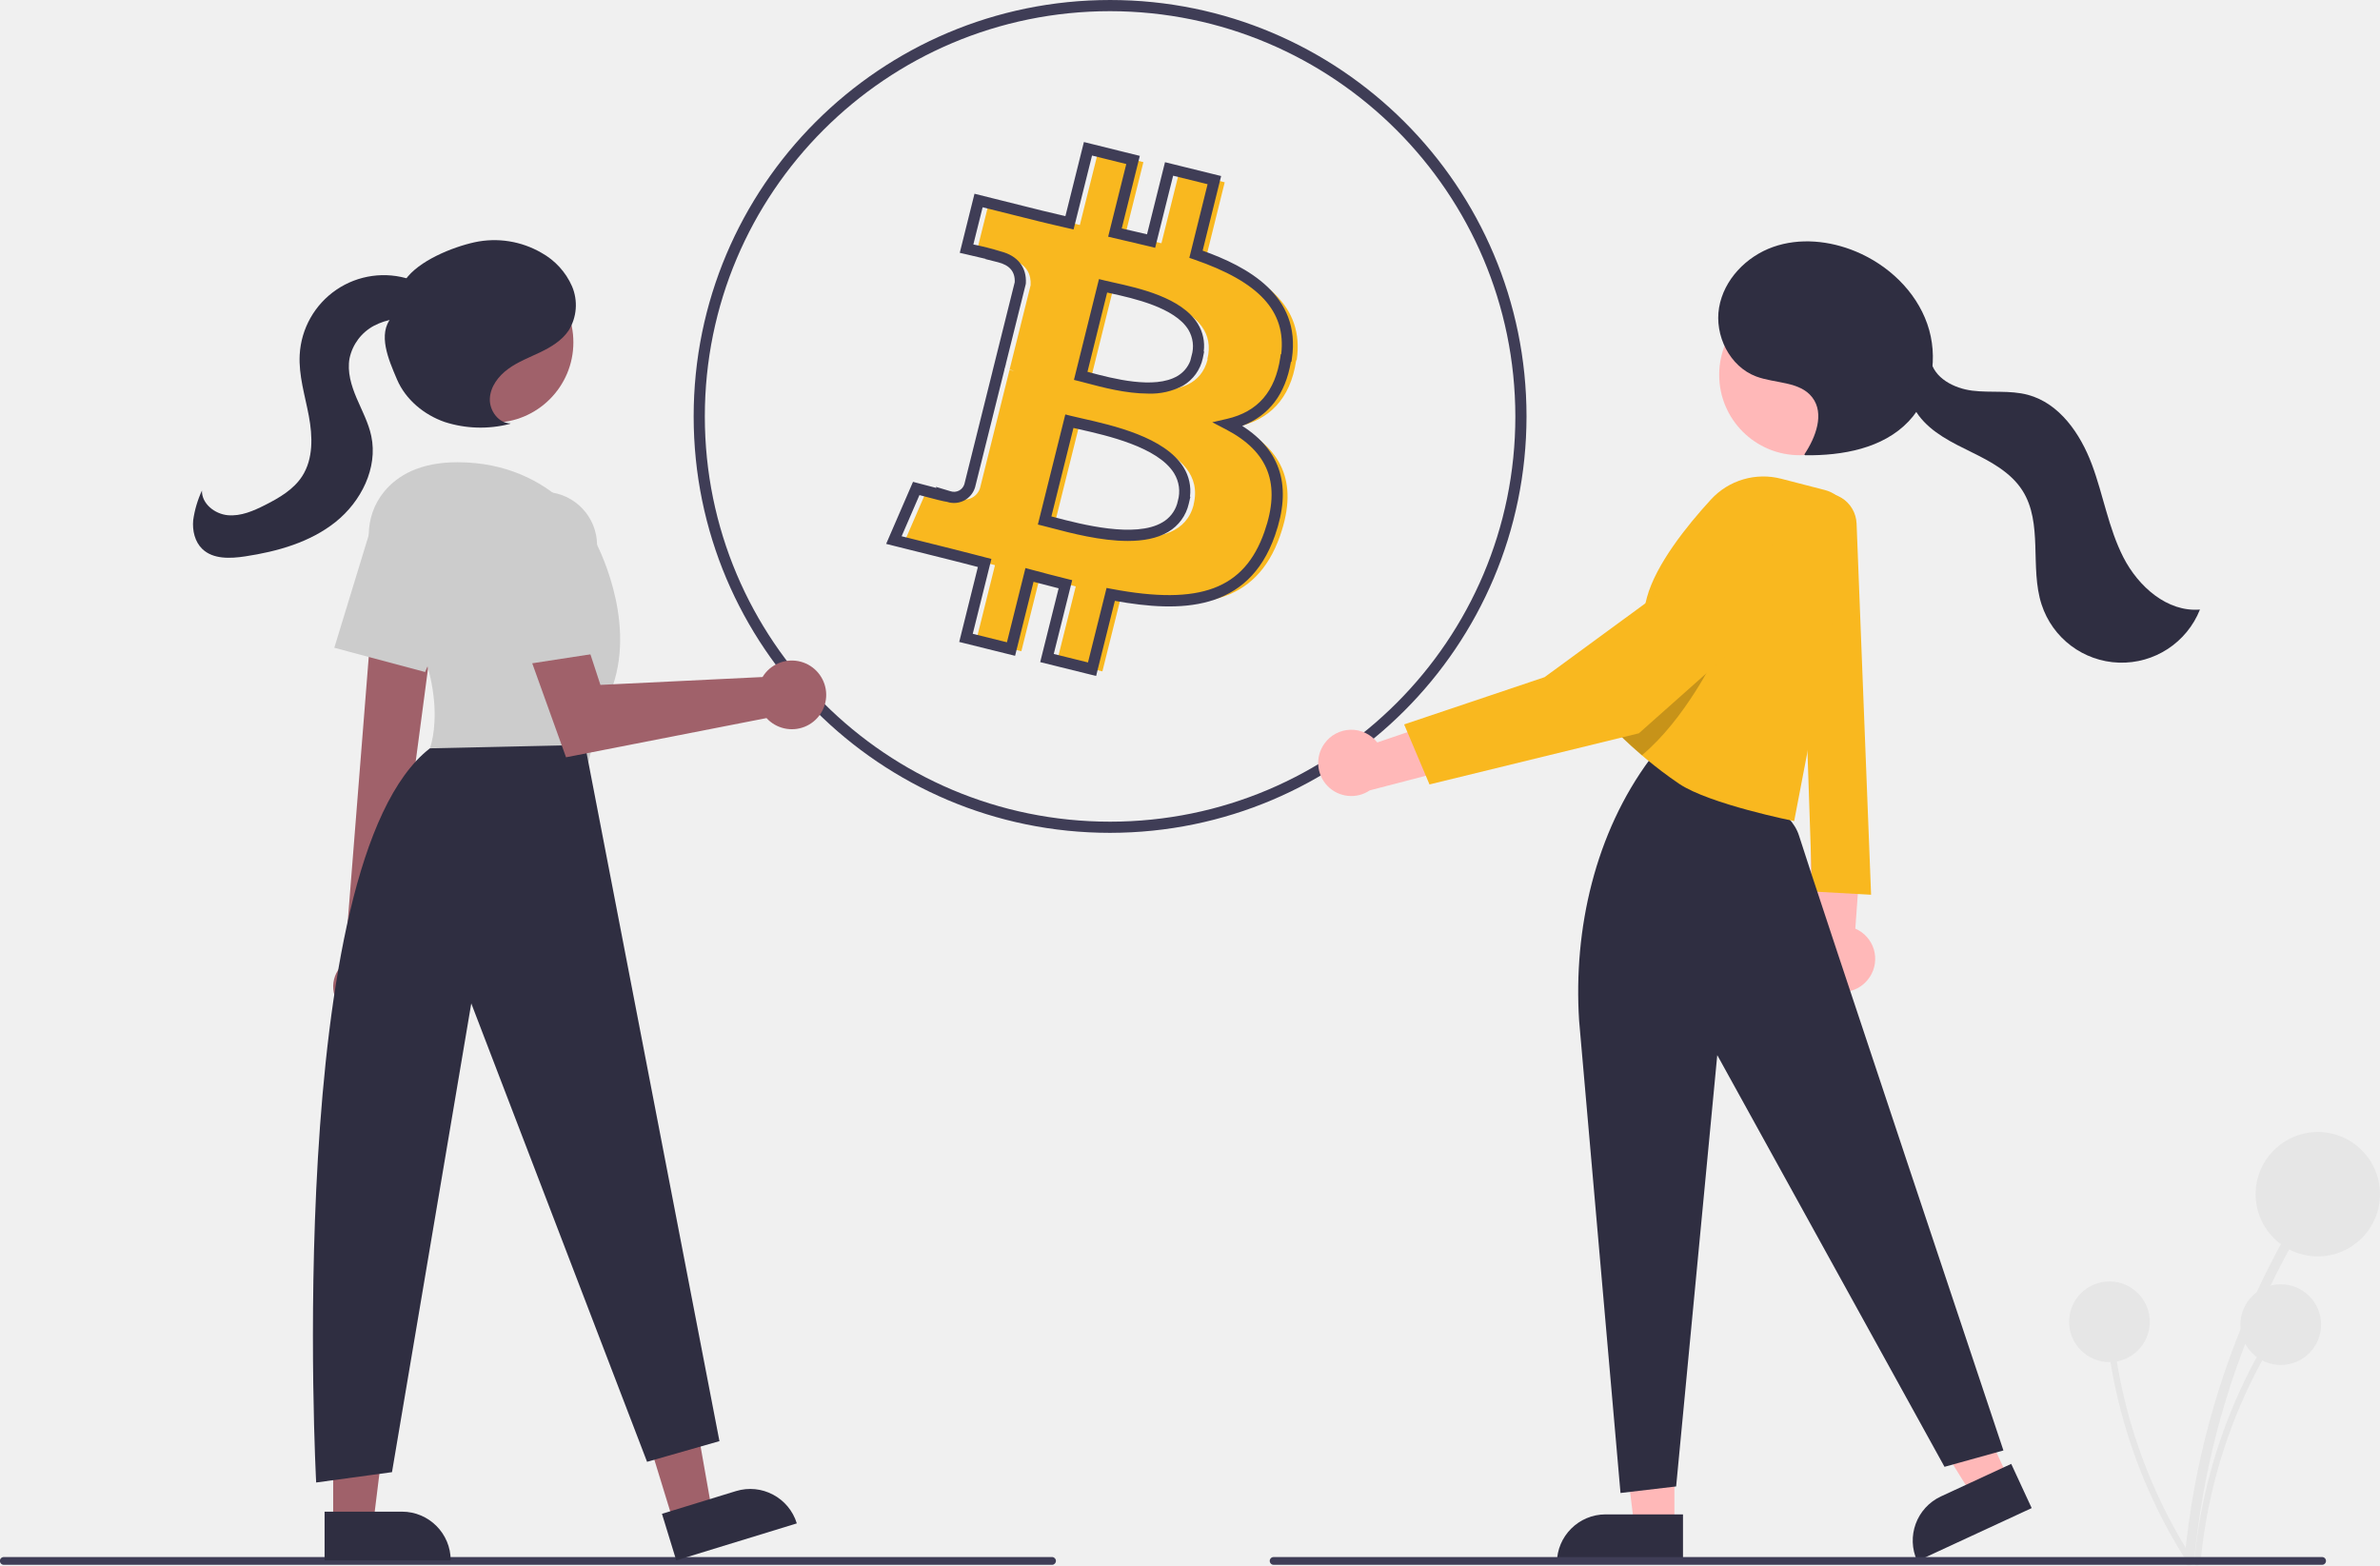
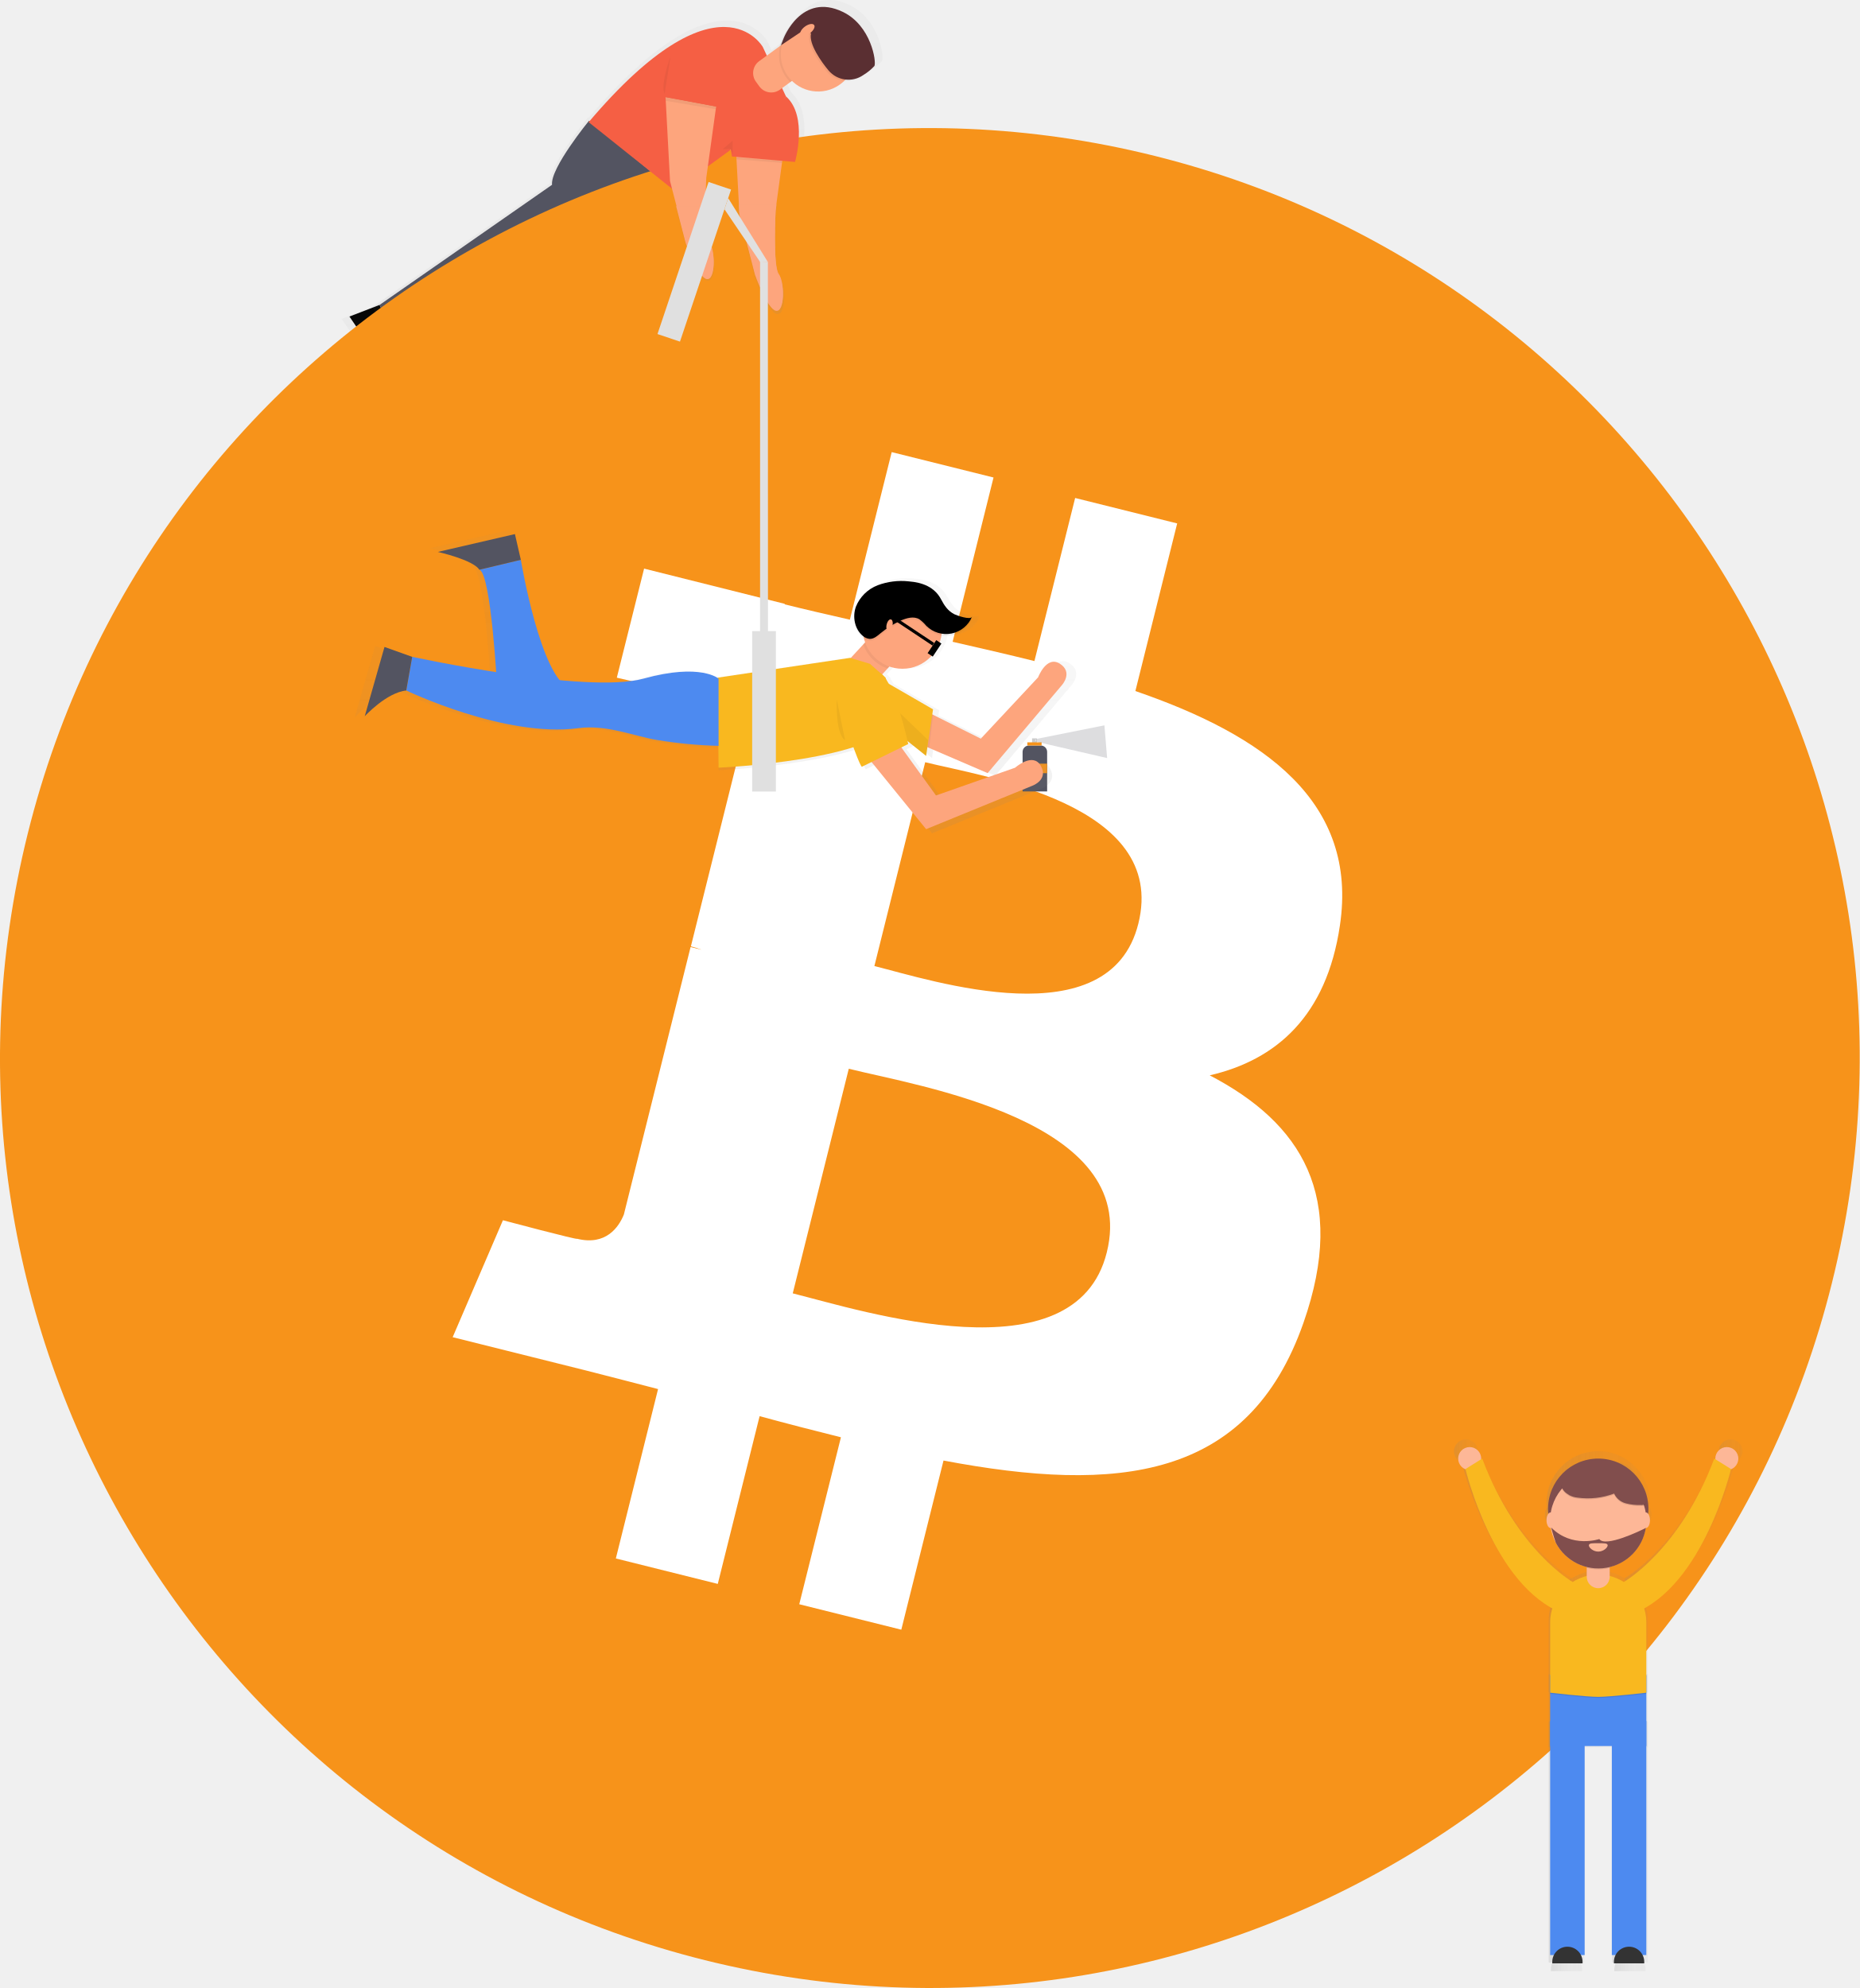
- <svg xmlns="http://www.w3.org/2000/svg" id="aac55e20-4295-4738-859e-026cde4431f5" data-name="Layer 1" width="727.21" height="478.36" viewBox="0 0 727.21 478.36">
-   <path d="M604.991,289.168l5.615-22.646L596.765,263.109l-5.495,22.032c-3.618-.904-7.338-1.707-11.042-2.594l5.53-22.185-13.772-3.413L566.338,279.56q-4.506-1.024-8.789-2.065l-18.994-4.744-3.669,14.711s10,2.287,10,2.492c5.58,1.399,6.587,5.12,6.417,8.004l-6.434,25.786a10.033,10.033,0,0,1,1.433.461l-1.451-.358-9.01,36.111a4.992,4.992,0,0,1-6.28,3.277H529.527c.137.205-10.017-2.492-10.017-2.492l-6.826,15.769,17.919,4.471c3.413.836,6.604,1.707,9.813,2.526L534.715,406.392,548.47,409.805l5.649-22.646c3.652.99,7.321,1.928,10.973,2.85l-5.632,22.544,13.772,3.413,5.7-22.851c23.482,4.437,41.162,2.645,48.585-18.584,5.99-17.066-.29-26.964-12.663-33.397,8.994-2.082,15.786-7.987,17.595-20.223l.153-.068C635.095,304.135,622.364,295.158,604.991,289.168Zm-3.857,75.806c-4.249,17.066-33.055,7.85-42.391,5.546l7.56-30.326c9.3,2.338,39.251,6.946,34.796,24.779Zm4.266-44.371c-3.891,15.564-27.851,7.645-35.633,5.717l6.826-27.493c7.765,1.928,32.817,5.546,28.704,21.776Z" transform="translate(-236.3952 -210.8201)" fill="#f9b81f" />
-   <path d="M575.583,465.303A127.241,127.241,0,1,1,702.824,338.061,127.385,127.385,0,0,1,575.583,465.303Zm0-251.07A123.828,123.828,0,1,0,699.411,338.061,123.968,123.968,0,0,0,575.583,214.233ZM571.314,417.367l-17.086-4.235,5.633-22.547c-2.554-.643-5.121-1.31-7.669-1.992l-5.64,22.613-17.067-4.235,5.704-22.9q-.999-.26-2.004-.523c-2.003-.524-4.034-1.056-6.15-1.575l-19.878-4.961,8.21-18.963,1.42.377c1.965.522,4.041,1.063,5.771,1.504l-.24-.36,4.539,1.362a3.312,3.312,0,0,0,4.196-2.152l8.596-34.46-.008-.003,6.806-27.278c.135-3.201-1.547-5.196-5.136-6.095l-3.831-.961.095-.061c-1.811-.439-4.086-.972-6.229-1.462l-1.697-.387,4.503-18.056,20.651,5.158q3.476.852,7.125,1.684l5.656-22.642,17.084,4.234-5.525,22.168q1.458.34,2.914.672c1.613.371,3.219.739,4.81,1.122l5.495-22.034,17.151,4.23L603.86,287.407c13.547,4.857,30.168,13.588,27.27,33.021l-.138.927-.164.072c-1.692,9.839-6.685,16.39-14.872,19.526,11.951,7.64,15.222,18.628,10.011,33.475-8.231,23.539-29.151,23.535-48.928,19.989Zm-12.945-6.725,10.459,2.592L574.505,390.474l1.582.299c27.015,5.104,40.534.042,46.658-17.471,5.096-14.519,1.334-24.47-11.84-31.321l-4.104-2.134,4.506-1.042c9.414-2.179,14.742-8.331,16.291-18.81l.137-.928.139-.062c1.529-13.099-6.723-22.034-26.603-28.889l-1.476-.508,5.579-22.504-10.529-2.596-5.497,22.037-1.657-.414c-2.108-.527-4.25-1.019-6.404-1.513-1.538-.353-3.081-.707-4.621-1.077l-1.674-.402L580.528,260.942l-10.46-2.592-5.641,22.58-1.629-.371c-3.013-.686-5.958-1.37-8.817-2.072l-17.345-4.333-2.835,11.366a82.002,82.002,0,0,1,8.394,2.126c5.152,1.312,7.939,4.861,7.65,9.746l-.048.312-6.048,24.239.02.008-.406,1.539-.08-.02-.032.098.095.024-9.011,36.111a6.72,6.72,0,0,1-8.457,4.499l.005-.016c-1.305-.176-3.724-.804-8.553-2.085l-5.443,12.573,15.967,3.984c2.127.522,4.176,1.057,6.195,1.587,1.215.317,2.419.633,3.626.942l1.644.419-5.698,22.874,10.443,2.591,5.658-22.682,1.681.455c3.623.982,7.303,1.938,10.938,2.841l1.659.412Zm22.622-34.529c-8.259,0-17.314-2.38-23.141-3.911-1.009-.265-1.909-.502-2.677-.692l-1.66-.41,8.387-33.645,1.659.417c.937.236,2.087.494,3.391.788,9.496,2.139,25.389,5.719,31.091,14.972a13.61,13.61,0,0,1,1.947,8.967h.135l-.493,2.119a13.426,13.426,0,0,1-6.313,8.643C589.912,375.38,585.574,376.113,580.991,376.113Zm-23.343-7.492q.512.134,1.069.28c7.967,2.096,24.547,6.449,32.859,1.526a9.826,9.826,0,0,0,4.478-5.618l.228-.914a10.527,10.527,0,0,0-1.149-8.47c-4.948-8.03-20.552-11.544-28.935-13.433-.642-.145-1.247-.282-1.81-.411Zm29.549-37.538c-6.783,0-14.031-1.929-18.718-3.176-.862-.229-1.63-.434-2.283-.596l-1.657-.411,7.649-30.806,1.656.411c.768.191,1.708.398,2.773.633,7.791,1.72,20.83,4.6,25.771,12.612a12.83,12.83,0,0,1,1.803,8.48h.132l-.427,2.121a12.857,12.857,0,0,1-6.016,8.31A21.029,21.029,0,0,1,587.197,331.084ZM568.67,324.426q.332.087.687.182c6.905,1.837,19.758,5.258,26.789,1.113a9.089,9.089,0,0,0,3.94-4.638l.397-1.566a9.868,9.868,0,0,0-1-7.975c-4.183-6.784-16.816-9.573-23.602-11.071-.419-.092-.819-.181-1.197-.266Z" transform="translate(-236.3952 -210.8201)" fill="#3f3d56" />
-   <path d="M641.076,438.032a10.064,10.064,0,0,1,16.142-.352l33.834-11.5-4.69,17.968-31.41,8.166a10.111,10.111,0,0,1-13.875-14.281Z" transform="translate(-236.3952 -210.8201)" fill="#ffb8b8" />
-   <path d="M906.827,687.743a246.303,246.303,0,0,1,20.385-77.735q4.601-10.278,10.127-20.103c.947-1.685-1.644-3.199-2.59-1.514a249.707,249.707,0,0,0-27.786,76.655q-2.086,11.269-3.136,22.696c-.178,1.922,2.823,1.909,3,0Z" transform="translate(-236.3952 -210.8201)" fill="#e6e6e6" />
-   <circle cx="708.21" cy="364.897" r="19" fill="#e6e6e6" />
-   <path d="M908.77,688.248a159.788,159.788,0,0,1,13.225-50.43q2.985-6.668,6.57-13.042a.974.974,0,0,0-1.681-.982,161.996,161.996,0,0,0-18.026,49.73q-1.353,7.31-2.034,14.724c-.115,1.247,1.832,1.239,1.946,0Z" transform="translate(-236.3952 -210.8201)" fill="#e6e6e6" />
-   <circle cx="696.883" cy="404.751" r="12.326" fill="#e6e6e6" />
-   <path d="M906.314,687.084a159.788,159.788,0,0,1-20.59-47.897q-1.748-7.093-2.841-14.324a.974.974,0,0,0-1.929.259,161.996,161.996,0,0,0,16.374,50.298q3.429,6.597,7.452,12.861c.676,1.054,2.206-.15,1.535-1.197Z" transform="translate(-236.3952 -210.8201)" fill="#e6e6e6" />
-   <circle cx="644.542" cy="403.886" r="12.326" fill="#e6e6e6" />
-   <path d="M807.705,509.345a10.056,10.056,0,0,0-4.418-14.773l2.591-35.641-16.203,9.072.024,32.454a10.11,10.11,0,0,0,18.006,8.887Z" transform="translate(-236.3952 -210.8201)" fill="#ffb8b8" />
-   <path d="M803.674,370.799,808.105,484.217l-18-1-4-119,3.796-1.786A9.665,9.665,0,0,1,803.674,370.799Z" transform="translate(-236.3952 -210.8201)" fill="#f9b81f" />
-   <polygon points="511.612 466.235 499.352 466.234 493.52 418.946 511.614 418.947 511.612 466.235" fill="#ffb8b8" />
-   <path d="M490.595,462.731h23.644a0,0,0,0,1,0,0v14.887a0,0,0,0,1,0,0H475.708a0,0,0,0,1,0,0v0A14.887,14.887,0,0,1,490.595,462.731Z" fill="#2f2e41" />
-   <polygon points="613.615 451.583 602.489 456.734 577.329 416.272 593.749 408.671 613.615 451.583" fill="#ffb8b8" />
-   <path d="M832.188,665.526h23.644a0,0,0,0,1,0,0v14.887a0,0,0,0,1,0,0H817.301a0,0,0,0,1,0,0v0A14.887,14.887,0,0,1,832.188,665.526Z" transform="translate(-441.7098 202.8908) rotate(-24.84116)" fill="#2f2e41" />
-   <path d="M718.897,522.728l12.644,144.289,17-2L761.105,533.217l69.436,125.8,18-5S790.605,480.717,786.105,466.217c-4.933-15.895-44-22-44-22l-1.5-1.5C723.818,465.315,717.094,494.635,718.897,522.728Z" transform="translate(-236.3952 -210.8201)" fill="#2f2e41" />
-   <circle cx="549.859" cy="114.532" r="24.561" fill="#ffb8b8" />
-   <path d="M801.674,372.743l-17.07,88.97s-25.94-5.18-35.18-11.42c-3.66-2.48-6.98-5.04-9.78-7.36-.55-.45-1.07-.9-1.58-1.33-4.62-3.95-7.46-6.89-7.46-6.89s1.479-7.25,3.29-15.83c2.02-9.61,4.47-20.9,5.72-25.51,2.75-10.11,12.19-21.89,19.55-29.91a21.738,21.738,0,0,1,21.47-6.36l13.32,3.44A10.543,10.543,0,0,1,801.674,372.743Z" transform="translate(-236.3952 -210.8201)" fill="#f9b81f" />
-   <path d="M760.394,411.602s-9.18,19.08-22.33,30c-4.62-3.95-7.46-6.89-7.46-6.89s1.479-7.25,3.29-15.83C744.914,413.063,756.274,409.393,760.394,411.602Z" transform="translate(-236.3952 -210.8201)" opacity="0.2" />
-   <path d="M776.674,376.677a16.322,16.322,0,0,0-2.831-1.125,12.495,12.495,0,0,0-11.545,2.66l-53.958,39.523-42.914,14.435,7.754,18.341,63.976-15.624,42.43-37.708A12.754,12.754,0,0,0,776.674,376.677Z" transform="translate(-236.3952 -210.8201)" fill="#f9b81f" />
-   <path d="M787.708,349.687c3.496-5.232,6.254-12.488,2.406-17.466-3.799-4.914-11.292-4.19-17.111-6.365-8.104-3.029-12.804-12.549-11.338-21.076s8.31-15.594,16.464-18.486,17.348-1.951,25.333,1.379c9.829,4.1,18.261,12.03,21.797,22.076s1.646,22.108-5.689,29.83c-7.864,8.278-20.206,10.485-31.623,10.351" transform="translate(-236.3952 -210.8201)" fill="#2f2e41" />
-   <path d="M826.277,320.727c1.001,5.591,7.134,8.766,12.771,9.464s11.468-.197,16.955,1.269c9.674,2.584,16.055,11.888,19.567,21.265s5.069,19.498,9.633,28.412S898.612,397.909,908.591,397.075a25.732,25.732,0,0,1-48.394-1.569c-3.666-11.317.542-24.813-5.868-34.834-3.547-5.545-9.673-8.807-15.579-11.713s-12.106-5.889-16.066-11.148-4.751-13.563.129-17.981" transform="translate(-236.3952 -210.8201)" fill="#2f2e41" />
-   <path d="M945.88,688.964h-320.294a1.191,1.191,0,1,1,0-2.381h320.294a1.191,1.191,0,1,1,0,2.381Z" transform="translate(-236.3952 -210.8201)" fill="#3f3d56" />
-   <path d="M557.88,688.964h-320.294a1.191,1.191,0,1,1,0-2.381h320.294a1.191,1.191,0,0,1,0,2.381Z" transform="translate(-236.3952 -210.8201)" fill="#3f3d56" />
-   <polygon points="205.801 465.134 217.522 461.537 209.226 414.618 191.928 419.927 205.801 465.134" fill="#a0616a" />
-   <path d="M439.993,667.396h38.531a0,0,0,0,1,0,0V682.283a0,0,0,0,1,0,0H454.88a14.887,14.887,0,0,1-14.887-14.887v0A0,0,0,0,1,439.993,667.396Z" transform="translate(859.9015 974.4209) rotate(162.9391)" fill="#2f2e41" />
-   <polygon points="101.803 465.403 114.063 465.403 119.895 418.115 101.801 418.116 101.803 465.403" fill="#a0616a" />
-   <path d="M335.571,672.72h38.531a0,0,0,0,1,0,0v14.887a0,0,0,0,1,0,0H350.458a14.887,14.887,0,0,1-14.887-14.887v0A0,0,0,0,1,335.571,672.72Z" transform="translate(473.3094 1149.49) rotate(179.9974)" fill="#2f2e41" />
-   <path d="M341.319,519.146a9.162,9.162,0,0,1,.318-14.046l9.505-119.695,19.331,4.83L354.995,506.994a9.212,9.212,0,0,1-13.677,12.152Z" transform="translate(-236.3952 -210.8201)" fill="#a0616a" />
-   <circle cx="150.634" cy="104.601" r="24.561" fill="#a0616a" />
-   <path d="M353.483,387.78c-5.837-8.013-6.017-19.049.271-26.714,4.103-5.002,10.966-9.004,22.425-9.004,30.543,0,42.128,24.224,42.128,24.224s12.638,23.17,5.266,44.235-7.372,23.17-7.372,23.17l-48.447-4.213S375.927,418.592,353.483,387.78Z" transform="translate(-236.3952 -210.8201)" fill="#ccc" />
-   <path d="M338.543,408.748l10.437-34.146a16.327,16.327,0,0,1,23.097-9.737h0a16.356,16.356,0,0,1,7.465,21.074l-13.269,30.218Z" transform="translate(-236.3952 -210.8201)" fill="#ccc" />
-   <path d="M415.148,438.425l41.075,212.747-22.117,6.319L380.392,517.415,356.168,660.651l-23.17,3.16S322.834,474.292,367.754,439.478Z" transform="translate(-236.3952 -210.8201)" fill="#2f2e41" />
-   <path d="M470.354,416.343a10.527,10.527,0,0,0-.963,1.349L419.856,420.094l-9.538-29.12L393.756,398.846l15.588,43.371,61.262-11.981a10.496,10.496,0,1,0-.252-13.893Z" transform="translate(-236.3952 -210.8201)" fill="#a0616a" />
-   <path d="M386.293,379.345a16.326,16.326,0,0,1,17.233-18.202h0a16.356,16.356,0,0,1,15.308,16.295V410.44l-28.369,4.365Z" transform="translate(-236.3952 -210.8201)" fill="#ccc" />
-   <path d="M392.431,340.205c-3.686-.016-6.53-3.897-6.365-7.58s2.639-6.923,5.619-9.093,6.475-3.492,9.798-5.087,6.617-3.586,8.669-6.648a14.716,14.716,0,0,0,1.023-13.504,21.669,21.669,0,0,0-9.333-10.224,28.688,28.688,0,0,0-20.417-3.228c-6.888,1.511-17.154,5.695-21.19,11.478l-4.208,11.458c-4.288,5.156-.968,12.813,1.668,18.98s8.248,10.806,14.581,13.011a35.794,35.794,0,0,0,19.841.595" transform="translate(-236.3952 -210.8201)" fill="#2f2e41" />
-   <path d="M369.985,302.044c-1.809-2.899-4.944-4.743-8.186-5.825a25.724,25.724,0,0,0-33.832,23.003c-.344,6.314,1.634,12.489,2.795,18.705s1.393,13.082-2.034,18.396c-2.611,4.048-6.964,6.596-11.261,8.773-3.581,1.814-7.455,3.516-11.453,3.154s-8.016-3.528-7.91-7.541a32.054,32.054,0,0,0-2.682,9.08c-.281,3.156.497,6.561,2.776,8.762,3.313,3.199,8.563,2.965,13.116,2.274,9.857-1.494,19.838-4.295,27.626-10.52s12.955-16.475,10.904-26.231c-.857-4.075-2.87-7.796-4.497-11.63s-2.897-8.027-2.15-12.124a14.735,14.735,0,0,1,7.493-9.982,19.601,19.601,0,0,1,12.523-1.899c2.799.459,6.294,1.173,7.954-1.127a4.508,4.508,0,0,0-.094-4.809,13.248,13.248,0,0,0-3.593-3.56" transform="translate(-236.3952 -210.8201)" fill="#2f2e41" />
+ <svg xmlns="http://www.w3.org/2000/svg" xmlns:xlink="http://www.w3.org/1999/xlink" id="1a6977f7-86c5-489f-b4ea-e3d25c51345c" data-name="Layer 1" width="682" height="729.04" viewBox="0 0 682 729.04">
+   <defs>
+     <linearGradient id="f0fb461d-1e13-41a3-9bae-441dc4ab432e" x1="133.13" y1="136.42" x2="133.13" y2="112.55" gradientUnits="userSpaceOnUse">
+       <stop offset="0" stop-color="gray" stop-opacity="0.25" />
+       <stop offset="0.54" stop-color="gray" stop-opacity="0.12" />
+       <stop offset="1" stop-color="gray" stop-opacity="0.1" />
+     </linearGradient>
+     <linearGradient id="9338db18-7559-4922-b07d-af0763e35872" x1="489.15" y1="260.63" x2="489.15" y2="85.48" xlink:href="#f0fb461d-1e13-41a3-9bae-441dc4ab432e" />
+     <linearGradient id="237fef21-1688-4881-b2bf-1fb5e7fb841a" x1="513.83" y1="188.41" x2="513.83" y2="161.09" xlink:href="#f0fb461d-1e13-41a3-9bae-441dc4ab432e" />
+     <linearGradient id="0806d1c2-0f4f-4b8f-84fd-fc6edc7c1131" x1="538.04" y1="200.61" x2="538.04" y2="160.52" xlink:href="#f0fb461d-1e13-41a3-9bae-441dc4ab432e" />
+     <linearGradient id="f1a3a1de-9246-4c88-858b-24cfccd1a194" x1="521.42" y1="391.07" x2="521.42" y2="279.81" xlink:href="#f0fb461d-1e13-41a3-9bae-441dc4ab432e" />
+     <linearGradient id="c6ba120c-8293-4062-90c8-1be9135906c1" x1="567.94" y1="627.32" x2="604.26" y2="627.32" xlink:href="#f0fb461d-1e13-41a3-9bae-441dc4ab432e" />
+     <linearGradient id="9e4220eb-06fe-475c-b983-612df507c483" x1="826.94" y1="703.92" x2="863.26" y2="703.92" xlink:href="#f0fb461d-1e13-41a3-9bae-441dc4ab432e" />
+     <linearGradient id="3c708c16-9b8c-4a6b-bd21-71ed55c4fac7" x1="826.94" y1="684.58" x2="863.26" y2="684.58" xlink:href="#f0fb461d-1e13-41a3-9bae-441dc4ab432e" />
+     <linearGradient id="914b7834-b170-4122-94aa-7fb871bfc45a" x1="840.76" y1="659.51" x2="849.44" y2="659.51" xlink:href="#f0fb461d-1e13-41a3-9bae-441dc4ab432e" />
+     <linearGradient id="e880cd7d-1fd8-4b3a-94c2-2cb4fc2bb4c9" x1="567.94" y1="675.48" x2="580.97" y2="675.48" xlink:href="#f0fb461d-1e13-41a3-9bae-441dc4ab432e" />
+     <linearGradient id="b6d9eaa8-5592-4443-bad9-2a3577dac70a" x1="591.23" y1="675.48" x2="604.26" y2="675.48" xlink:href="#f0fb461d-1e13-41a3-9bae-441dc4ab432e" />
+     <linearGradient id="95c69d72-14b0-480a-a21f-2a6d2460d317" x1="840.76" y1="656.16" x2="849.44" y2="656.16" xlink:href="#f0fb461d-1e13-41a3-9bae-441dc4ab432e" />
+     <linearGradient id="351ee021-cb35-4453-b11f-492b50bee9b0" x1="567.15" y1="551.13" x2="605.05" y2="551.13" xlink:href="#f0fb461d-1e13-41a3-9bae-441dc4ab432e" />
+     <linearGradient id="5621d9a8-91aa-4808-a611-4b960d09f38a" x1="567.94" y1="555.48" x2="604.26" y2="555.48" xlink:href="#f0fb461d-1e13-41a3-9bae-441dc4ab432e" />
+     <linearGradient id="7e4198ff-734f-43ff-9955-e14b5b76a5ab" x1="831.28" y1="628.45" x2="863.01" y2="628.45" xlink:href="#f0fb461d-1e13-41a3-9bae-441dc4ab432e" />
+     <linearGradient id="6526c489-0973-4e11-a508-f591bbdde1c0" x1="831.28" y1="628.05" x2="863.01" y2="628.05" xlink:href="#f0fb461d-1e13-41a3-9bae-441dc4ab432e" />
+     <linearGradient id="294d64f1-65de-4cb7-bc36-babf1fd7cdb8" x1="602.48" y1="555.48" x2="605.64" y2="555.48" xlink:href="#f0fb461d-1e13-41a3-9bae-441dc4ab432e" />
+     <linearGradient id="9d28fa30-49df-43d8-bb66-05ac5ec48c44" x1="566.56" y1="555.48" x2="569.72" y2="555.48" xlink:href="#f0fb461d-1e13-41a3-9bae-441dc4ab432e" />
+     <linearGradient id="12340055-3359-4d15-9968-477745c3ee74" x1="630.31" y1="532.19" x2="639" y2="532.19" xlink:href="#f0fb461d-1e13-41a3-9bae-441dc4ab432e" />
+     <linearGradient id="8dbeea2f-d4f1-4427-aab1-3bd1f0b524da" x1="827.34" y1="651.42" x2="863.03" y2="651.42" xlink:href="#f0fb461d-1e13-41a3-9bae-441dc4ab432e" />
+     <linearGradient id="4cafde90-344a-4afb-8ffe-f39d11d6fd38" x1="854.75" y1="646.88" x2="895.24" y2="646.88" xlink:href="#f0fb461d-1e13-41a3-9bae-441dc4ab432e" />
+     <linearGradient id="2169112d-c0fa-43f5-b379-e37054a62c36" x1="533.2" y1="532.19" x2="541.89" y2="532.19" xlink:href="#f0fb461d-1e13-41a3-9bae-441dc4ab432e" />
+     <linearGradient id="1c260ce5-6e82-4073-bcff-11545f734fbd" x1="794.97" y1="646.88" x2="835.45" y2="646.88" xlink:href="#f0fb461d-1e13-41a3-9bae-441dc4ab432e" />
+     <linearGradient id="a250eb33-caad-4b62-b507-377e200fabd4" x1="827.73" y1="805.18" x2="839.18" y2="805.18" xlink:href="#f0fb461d-1e13-41a3-9bae-441dc4ab432e" />
+     <linearGradient id="fafa91f3-3852-4c4c-bdd1-6ec8b3cc9d69" x1="851.02" y1="805.18" x2="862.47" y2="805.18" xlink:href="#f0fb461d-1e13-41a3-9bae-441dc4ab432e" />
+   </defs>
+   <polygon points="128.15 116.08 139.19 111.82 142.09 118.13 143.43 133.21 140.96 135 128.15 116.08" />
+   <polygon points="181.79 145.78 169.18 153.07 182.43 172.61 185.52 170.36 187.44 154.85 181.79 145.78" />
+   <g opacity="0.05">
+     <path d="M467.24,140.23c-2.54,3.84-4.91,8-5.64,10.92l2-1.38C463.35,147.6,465,144,467.24,140.23Z" transform="translate(-259 -85.48)" />
+     <path d="M478.61,192.49,480,163.26c-31,19.67-76.36,37.62-76.36,37.62l-2.19,3.47s45.41-17.95,76.36-37.62l-1.3,27.53Z" transform="translate(-259 -85.48)" />
+   </g>
+   <g opacity="0.5">
+     <polygon points="138.46 136.42 141 134.57 139.63 119.04 136.64 112.55 125.27 116.94 138.46 136.42" fill="url(#f0fb461d-1e13-41a3-9bae-441dc4ab432e)" />
+     <path d="M570.58,87.36c-6.91-3.32-12.08-1.76-15.7,1a22.73,22.73,0,0,0-7.31,9.42l-1,2.65h0l-4.68,3.4-1.52-3.25s-16.57-29.44-65.45,28.05l-.22-.18s-4.16,5.09-7.95,10.8l-.54.82-.24.37-.34.53-.25.4L465,142l-.33.54-.35.59-.25.43-.26.45-.25.45-.26.48-.38.72-.21.4-.23.47-.17.36-.22.47-.14.31q-.18.42-.34.82l-.12.31-.16.44-.1.3q-.11.34-.2.67c0,.12-.07.23-.09.34h0a6.39,6.39,0,0,0-.22,2.16L395.64,198l3.34,7.26s46.77-18.48,78.65-38.75l-1.34,28.35h0l-.08,1.75S447.09,220.72,439.51,233l-13,7.51,13.65,20.12,3.18-2.31,2-16,53.43-42.71s10.13-18.51,10.31-34l2.19,8.45s4.66,13.09,7.95,13.61,3.3-10.15,1-13.32S519,150,519,150l.6-4.31,8.36-6.08.31-.29.44,2.66,1.68.15v.12h0l.08.77h0l1.08,20.19,5.92,22.84s4.66,13.09,7.95,13.61,3.3-10.15,1-13.32S545.21,162,545.21,162l2.44-17.63h0l0-.34.05-.39,4.81.42s5-17.19-3.37-24.68l-1.52-3.25,3.12-2.26h0l.63-.45a14.15,14.15,0,0,0,19.79,0,9.87,9.87,0,0,0,6.6-1.76l1.21-.87a16,16,0,0,0,3.49-3C583.31,106.21,581.28,92.49,570.58,87.36Z" transform="translate(-259 -85.48)" fill="url(#9338db18-7559-4922-b07d-af0763e35872)" />
+   </g>
+   <path d="M475,129.75s-14.23,17.4-13.56,23.5L398.2,197.3l3.24,7.05s45.41-17.95,76.36-37.62L476.42,196s-28.27,23.37-35.62,35.3l5.65,9.07,51.88-41.47s15.39-28.12,8-43.46Z" transform="translate(-259 -85.48)" fill="#535461" />
+   <path d="M930.79,556C885.24,738.68,700.2,849.87,517.48,804.31S223.64,573.7,269.22,391,499.79,97.1,682.45,142.65,976.34,373.27,930.79,556Z" transform="translate(-259 -85.48)" fill="#f7931a" />
+   <path d="M750.36,424.9c6.79-45.38-27.76-69.77-75-86l15.33-61.47-37.42-9.33L638.34,327.9c-9.84-2.45-19.94-4.76-30-7.06l15-60.25L586,251.28l-15.34,61.45c-8.14-1.85-16.14-3.69-23.89-5.62l0-.19L495.2,294l-10,40s27.76,6.36,27.18,6.76c15.15,3.78,17.89,13.81,17.44,21.76l-17.46,70a31,31,0,0,1,3.89,1.25c-1.25-.31-2.58-.65-4-1l-24.47,98.1c-1.85,4.6-6.55,11.51-17.15,8.89.37.54-27.2-6.79-27.2-6.79L425,575.85,473.64,588c9.06,2.27,17.94,4.65,26.68,6.88L484.84,657l37.38,9.33,15.34-61.51c10.21,2.77,20.12,5.33,29.82,7.74l-15.28,61.23,37.42,9.33L605,621.09c63.81,12.07,111.79,7.2,132-50.51,16.27-46.47-.81-73.27-34.38-90.75C727,474.2,745.45,458.12,750.36,424.9ZM664.87,544.78c-11.56,46.47-89.8,21.35-115.16,15l20.55-82.37C595.62,483.79,677,496.32,664.87,544.78Zm11.57-120.56c-10.55,42.27-75.67,20.79-96.79,15.53L598.28,365C619.41,370.31,687.43,380.14,676.44,424.22Z" transform="translate(-259 -85.48)" fill="#fff" />
+   <path d="M528.49,132.71l1.64,30.8,5.74,22.17s4.52,12.71,7.72,13.21,3.21-9.86,1-12.94-1.15-23.63-1.15-23.63L547,136.17Z" transform="translate(-259 -85.48)" fill="#fda57d" />
+   <path d="M526.58,137.87l.83,5,23.14,2s4.84-16.69-3.28-24Z" transform="translate(-259 -85.48)" fill="#f55f44" />
+   <path d="M547.27,120.94l-8.55-18.25S522.57,74,474.87,130.28l31.46,25.12,20.36-14.8Z" transform="translate(-259 -85.48)" fill="#f55f44" />
+   <path d="M540.85,95.71h12.94a0,0,0,0,1,0,0v20.53a5.4,5.4,0,0,1-5.4,5.4h-2.13a5.4,5.4,0,0,1-5.4-5.4V95.71A0,0,0,0,1,540.85,95.71Z" transform="translate(54.45 -483.43) rotate(53.99)" fill="#fda57d" />
+   <path d="M545.18,102.24a13.53,13.53,0,0,0,3.64,13.35l7.85-5.71-7.61-10.47Z" transform="translate(-259 -85.48)" opacity="0.05" />
+   <ellipse cx="559.03" cy="105.34" rx="13.73" ry="13.7" transform="translate(-214.11 263.31) rotate(-36.01)" fill="#fda57d" />
+   <path d="M552.68,97.25l-7.93,5.3,1-2.58s6.52-17,21.72-9.67c10.39,5,12.36,18.3,11.57,19.82a18.46,18.46,0,0,1-4,3.28,9.55,9.55,0,0,1-12.81-1.62c-2.66-3.17-7.3-9.73-6.45-13.49h0c-.78-1.42-1.8-2-3.11-1Z" transform="translate(-259 -85.48)" opacity="0.05" />
+   <path d="M553.3,96.8l-7.93,5.3,1-2.58s6.52-17,21.72-9.67c10.39,5,12.36,18.3,11.57,19.82a18.46,18.46,0,0,1-4,3.28,9.55,9.55,0,0,1-12.81-1.62c-2.66-3.17-7.3-9.73-6.45-13.49h0c-.78-1.42-1.8-2-3.11-1Z" transform="translate(-259 -85.48)" fill="#5a2f32" />
+   <ellipse cx="554.28" cy="97.5" rx="3.05" ry="1.52" transform="matrix(0.81, -0.59, 0.59, 0.81, -210.41, 259.02)" fill="#fda57d" />
+   <polygon points="265.03 54.71 268.66 51.6 268.7 56.51 267.91 54.62 265.03 54.71" opacity="0.05" />
+   <polygon points="270.01 57.67 270.09 58.43 286.78 59.73 286.88 59.02 270.01 57.67" opacity="0.05" />
+   <path d="M503.07,121.08l1.64,30.8L510.45,174s4.52,12.71,7.72,13.21,3.21-9.86,1-12.94S518,150.69,518,150.69l3.62-26.15Z" transform="translate(-259 -85.48)" fill="#fda57d" />
+   <rect x="378.48" y="270.77" width="1.74" height="1.74" fill="#ccc" />
+   <path d="M377.35,273.39h4.3a2.35,2.35,0,0,1,2.35,2.35v14.49a0,0,0,0,1,0,0h-9a0,0,0,0,1,0,0V275.74A2.35,2.35,0,0,1,377.35,273.39Z" fill="#535461" />
+   <rect x="376.74" y="272.23" width="5.23" height="1.16" fill="#f7931a" />
+   <rect x="375" y="280.06" width="9" height="3.48" fill="#f7931a" />
+   <path d="M639.23,356.54v.87c-.32,0-.58-.2-.58-.44S638.91,356.54,639.23,356.54Z" transform="translate(-259 -85.48)" fill="#e6e6e6" />
+   <path d="M504.91,106.1s-3.82,10.31-2.2,13.83" transform="translate(-259 -85.48)" opacity="0.05" />
+   <polygon points="244.15 35.07 244.14 36.98 262.47 40.06 262.69 38.53 244.15 35.07" opacity="0.05" />
+   <polygon points="248.29 19.36 244.07 35.6 262.61 39.06 267.51 18.56 248.29 19.36" fill="#f55f44" />
+   <g opacity="0.5">
+     <path d="M506.66,161.09l3.65,13.82s4.71,13,8,13.49,3.34-10.07,1-13.21c-1.23-1.65-1.49-8.23-1.47-14.1Z" transform="translate(-259 -85.48)" fill="url(#237fef21-1688-4881-b2bf-1fb5e7fb841a)" />
+   </g>
+   <path d="M506.95,161.09l3.51,13.53s4.52,12.71,7.72,13.21,3.21-9.86,1-12.94c-1.18-1.62-1.43-8.06-1.41-13.8Z" transform="translate(-259 -85.48)" fill="#fda57d" />
+   <g opacity="0.5">
+     <path d="M544.07,160.52h-14.6l.2,3.66L535.75,187s4.79,13.08,8.17,13.6,3.39-10.15,1-13.31S543.73,163,543.73,163Z" transform="translate(-259 -85.48)" fill="url(#0806d1c2-0f4f-4b8f-84fd-fc6edc7c1131)" />
+   </g>
+   <path d="M543.74,160.52h-13.8l.19,3.56,5.74,22.17s4.52,12.71,7.72,13.21,3.21-9.86,1-12.94-1.15-23.63-1.15-23.63Z" transform="translate(-259 -85.48)" fill="#fda57d" />
+   <polygon points="380 271 405 266 406 278 380 272 380 271" fill="#535461" opacity="0.2" />
+   <g opacity="0.5">
+     <path d="M601.28,360.18l.69.3h0l22,9.47L652,336.7s4.25-4.75-.81-8-8.24,5.16-8.24,5.16L621.41,357l-18.3-9.15.29-1.92-16.68-9.64a20.48,20.48,0,0,0-1.06-1.77l-.15-.54-.83-.73c-.16-.17-.32-.33-.48-.47l2.76-3a14.85,14.85,0,0,0,19.58-11.7,10.45,10.45,0,0,0,3.91,0,10.78,10.78,0,0,0,7.7-6.33.79.79,0,0,1-.57.41,10.11,10.11,0,0,0,.57-1.16c-.57,1.38-5.9-.52-6.7-1-2.44-1.3-3.7-3.22-5-5.58-2.49-4.66-7.09-6.38-12.27-6.79a25.52,25.52,0,0,0-11.69,1.47,14.4,14.4,0,0,0-8.23,8.11,10.71,10.71,0,0,0-.6,3.95,9.66,9.66,0,0,0,3.14,7.71,6.75,6.75,0,0,0,.57.44c.11.43.23.85.38,1.27l-.73.79,0,0-4.74,5.14-.24-.07-49.93,7.47v.1c-1.66-1.1-9.18-4.92-27.95.27-7.09,2-18.9,1.75-31.58.58C453.72,323.84,448,289.52,448,289.52l-2.24-9.71-29.07,6.72s13.41,3,15.65,6.72c3.41,1.14,5.52,26.61,6.33,38.63-17.41-2.69-31.67-5.77-31.67-5.77l-10.43-3.73-7.45,26.14s8.2-9,15.65-9.71c0,0,37.26,17.92,64.84,14.19,10.74-1.45,21.12,3.09,29.81,4.48a169.82,169.82,0,0,0,23,2.24l.09,8.21s30.69-1.32,50.85-7.72c1.53,4.14,2.76,7.13,3.19,7.35l3.66-1.79,20.56,25.31L641,374.64s6-2.24,3-7.47-9.69.75-9.69.75l-29.81,10.45-12.58-17.44h0l-.49-.68,2.64-1.29s-.08-.39-.24-1.06l6.94,5.54Z" transform="translate(-259 -85.48)" fill="url(#f1a3a1de-9246-4c88-858b-24cfccd1a194)" />
+   </g>
+   <polygon points="317.96 253.33 308.75 244.79 324 228.26 333.21 236.79 317.96 253.33" fill="#fda57d" />
+   <path d="M582.27,314.46l-6.73,7.3a14.53,14.53,0,0,0,8.91,8.87l7-7.63Z" transform="translate(-259 -85.48)" opacity="0.05" />
+   <path d="M584.25,353.11,621.18,369l27.29-32.34s4.13-4.62-.79-7.78-8,5-8,5l-21,22.48L591.73,342.9Z" transform="translate(-259 -85.48)" fill="#fda57d" />
+   <polygon points="323.31 249.24 342.16 260.13 339.62 277.2 321.86 263.04 323.31 249.24" fill="#f9b81f" />
+   <ellipse cx="330.92" cy="230.72" rx="14.5" ry="14.53" fill="#fda57d" />
+   <path d="M578,328.91l-7.25-2.18L522.15,334l.36,33s59.08-2.54,65.6-17.79L583.76,334Z" transform="translate(-259 -85.48)" fill="#f9b81f" />
+   <polygon points="322.43 263.48 339.62 277.2 340.35 271.39 323.31 255.05 322.43 263.48" opacity="0.05" />
+   <path d="M522.51,334.35s-6.52-5.81-27.54,0-84.81-8-84.81-8L408,338.71s36.24,17.43,63.06,13.8c10.44-1.41,20.54,3,29,4.36A163.18,163.18,0,0,0,522.51,359Z" transform="translate(-259 -85.48)" fill="#4d8af0" />
+   <path d="M410.16,326.36,400,322.73l-7.25,25.42s8-8.72,15.22-9.44Z" transform="translate(-259 -85.48)" fill="#535461" />
+   <path d="M434.8,294.41,450,290.78s7.25,43.58,18.12,47.21H441.33S439.15,295.86,434.8,294.41Z" transform="translate(-259 -85.48)" fill="#4d8af0" />
+   <path d="M450,290.78l-2.17-9.44-28.27,6.54s13,2.91,15.22,6.54Z" transform="translate(-259 -85.48)" fill="#535461" />
+   <path d="M592.23,299.4a24.82,24.82,0,0,0-11.37,1.43,14,14,0,0,0-8,7.89c-1.3,3.64-.46,8.11,2.48,10.61a4.33,4.33,0,0,0,2.55,1.16c1.54.06,2.83-1.07,4-2.05a33.84,33.84,0,0,1,7.28-4.59c2.22-1,4.93-1.8,7-.53a14.53,14.53,0,0,1,2.53,2.4,10.29,10.29,0,0,0,16.76-3.36c-.56,1.35-5.74-.51-6.52-.92-2.38-1.26-3.6-3.13-4.82-5.42C601.74,301.47,597.26,299.8,592.23,299.4Z" transform="translate(-259 -85.48)" opacity="0.05" />
+   <path d="M592.23,298.68a24.82,24.82,0,0,0-11.37,1.43,14,14,0,0,0-8,7.89c-1.3,3.64-.46,8.11,2.48,10.61a4.33,4.33,0,0,0,2.55,1.16c1.54.06,2.83-1.07,4-2.05a33.84,33.84,0,0,1,7.28-4.59c2.22-1,4.93-1.8,7-.53a14.53,14.53,0,0,1,2.53,2.4,10.29,10.29,0,0,0,16.76-3.36c-.56,1.35-5.74-.51-6.52-.92-2.38-1.26-3.6-3.13-4.82-5.42C601.74,300.75,597.26,299.07,592.23,298.68Z" transform="translate(-259 -85.48)" />
+   <ellipse cx="585.21" cy="314.74" rx="2.18" ry="1.09" transform="translate(-115.15 725.99) rotate(-76.65)" fill="#fda57d" />
+   <polygon points="319.62 279.45 320.11 280.05 331.01 274.76 330.53 274.1 319.62 279.45" opacity="0.05" />
+   <polygon points="341.88 262 340.1 273.93 340.76 274.31 342.16 262.13 341.88 262" opacity="0.05" />
+   <rect x="275.83" y="231.44" width="8.7" height="58.83" fill="#e0e0e0" />
+   <rect x="509.25" y="152.08" width="8.7" height="58.83" transform="translate(-174.46 -239.6) rotate(18.57)" fill="#e0e0e0" />
+   <polygon points="281.63 237.98 278.73 237.98 278.73 95.92 281.59 96.07 281.63 237.98" fill="#e0e0e0" />
+   <path d="M573.25,358.32l25.37,31.23,39.14-16s5.8-2.18,2.9-7.26-9.42.73-9.42.73l-29,10.17-17.64-24.45Z" transform="translate(-259 -85.48)" fill="#fda57d" />
+   <path d="M562.74,332.54s10.87,33.41,12.32,34.13l17-8.35s-4.83-22.53-10.21-26S563.47,329.63,562.74,332.54Z" transform="translate(-259 -85.48)" fill="#f9b81f" />
+   <path d="M565.84,341.91s-.57,12.78,3.06,15" transform="translate(-259 -85.48)" opacity="0.05" />
+   <polygon points="278.75 96.07 265.67 76.74 267.04 72.65 281.59 96.07 278.75 96.07" fill="#e0e0e0" />
+   <rect x="600.51" y="320.41" width="2.27" height="5.73" transform="translate(20.47 -364.44) rotate(33.6)" />
+   <rect x="585.89" y="316.49" width="16.83" height="1.14" transform="translate(15.91 -361.48) rotate(33.62)" />
+   <g opacity="0.7">
+     <rect x="567.94" y="613.9" width="36.32" height="26.84" fill="url(#c6ba120c-8293-4062-90c8-1be9135906c1)" />
+     <g opacity="0.1">
+       <path d="M826.94,706.49s13.55,1.58,18.16,1.58,18.16-1.58,18.16-1.58v-6.71H826.94Z" transform="translate(-259 -85.48)" fill="url(#9e4220eb-06fe-475c-b983-612df507c483)" />
+     </g>
+     <path d="M863.26,706.09s-13.55,1.58-18.16,1.58-18.16-1.58-18.16-1.58V679.64a18.16,18.16,0,0,1,18.16-18.16h0a18.16,18.16,0,0,1,18.16,18.16Z" transform="translate(-259 -85.48)" fill="url(#3c708c16-9b8c-4a6b-bd21-71ed55c4fac7)" />
+     <path d="M845.1,666.62h0a4.34,4.34,0,0,1-4.34-4.34v-9.87h8.68v9.87A4.34,4.34,0,0,1,845.1,666.62Z" transform="translate(-259 -85.48)" fill="url(#914b7834-b170-4122-94aa-7fb871bfc45a)" />
+     <rect x="567.94" y="631.27" width="13.03" height="88.43" fill="url(#e880cd7d-1fd8-4b3a-94c2-2cb4fc2bb4c9)" />
+     <rect x="591.23" y="631.27" width="13.03" height="88.43" fill="url(#b6d9eaa8-5592-4443-bad9-2a3577dac70a)" />
+     <g opacity="0.1">
+       <path d="M840.76,659a18.17,18.17,0,0,0,8.68,0V652.8h-8.68Z" transform="translate(-259 -85.48)" fill="url(#95c69d72-14b0-480a-a21f-2a6d2460d317)" />
+     </g>
+     <circle cx="586.1" cy="551.13" r="18.95" fill="url(#351ee021-cb35-4453-b11f-492b50bee9b0)" />
+     <circle cx="586.1" cy="555.48" r="18.16" fill="url(#5621d9a8-91aa-4808-a611-4b960d09f38a)" />
+     <g opacity="0.1">
+       <path d="M834.1,631.85a8.33,8.33,0,0,0,3.21,1,28.29,28.29,0,0,0,13.78-1.55,6.73,6.73,0,0,0,4.34,3.67,19.94,19.94,0,0,0,5.82.65,2.16,2.16,0,0,0,1.25-.24c.87-.59.45-1.94-.06-2.86l-2.53-4.59a13.6,13.6,0,0,0-2.68-3.76,11.1,11.1,0,0,0-5.28-2.27,29.77,29.77,0,0,0-13.55.45C833.69,623.6,827.62,627.93,834.1,631.85Z" transform="translate(-259 -85.48)" fill="url(#7e4198ff-734f-43ff-9955-e14b5b76a5ab)" />
+     </g>
+     <path d="M834.1,631.46a8.33,8.33,0,0,0,3.21,1,28.29,28.29,0,0,0,13.78-1.55,6.73,6.73,0,0,0,4.34,3.67,19.94,19.94,0,0,0,5.82.65,2.16,2.16,0,0,0,1.25-.24c.87-.59.45-1.94-.06-2.86l-2.53-4.59a13.6,13.6,0,0,0-2.68-3.76,11.1,11.1,0,0,0-5.28-2.27,29.77,29.77,0,0,0-13.55.45C833.69,623.21,827.62,627.53,834.1,631.46Z" transform="translate(-259 -85.48)" fill="url(#6526c489-0973-4e11-a508-f591bbdde1c0)" />
+     <ellipse cx="604.06" cy="555.48" rx="1.58" ry="2.96" fill="url(#294d64f1-65de-4cb7-bc36-babf1fd7cdb8)" />
+     <ellipse cx="568.14" cy="555.48" rx="1.58" ry="2.96" fill="url(#9d28fa30-49df-43d8-bb66-05ac5ec48c44)" />
+     <circle cx="634.66" cy="532.19" r="4.34" fill="url(#12340055-3359-4d15-9968-477745c3ee74)" />
+     <text transform="translate(579.23 599.1)" font-size="11.84" font-family="Lato-Light, Lato">00</text>
+     <path d="M845.5,648.06s-10.26,3.55-18.16-4.34c0,0,.64,2.62,1.74,5.77a18.16,18.16,0,0,0,34-5.64C861.18,644.87,847.69,651.36,845.5,648.06Zm-.39,4.74c-2,0-3.55-1.5-3.55-2.37s1.59-.79,3.55-.79,3.55-.08,3.55.79S847.06,652.8,845.1,652.8Z" transform="translate(-259 -85.48)" fill="url(#8dbeea2f-d4f1-4427-aab1-3bd1f0b524da)" />
+     <path d="M854.75,664.27s21.14-11.86,34.17-46.6l6.32,3.95s-10.46,44.27-36.71,54.48Z" transform="translate(-259 -85.48)" fill="url(#4cafde90-344a-4afb-8ffe-f39d11d6fd38)" />
+     <circle cx="537.55" cy="532.19" r="4.34" fill="url(#2169112d-c0fa-43f5-b379-e37054a62c36)" />
+     <path d="M835.45,664.27s-21.14-11.86-34.17-46.6L795,621.61s10.46,44.27,36.71,54.48Z" transform="translate(-259 -85.48)" fill="url(#1c260ce5-6e82-4073-bcff-11545f734fbd)" />
+     <path d="M839.18,808.34H827.73v-.59a5.72,5.72,0,0,1,5.72-5.72h0a5.72,5.72,0,0,1,5.72,5.72Z" transform="translate(-259 -85.48)" fill="url(#a250eb33-caad-4b62-b507-377e200fabd4)" />
+     <path d="M862.47,808.34H851v-.59a5.72,5.72,0,0,1,5.72-5.72h0a5.72,5.72,0,0,1,5.72,5.72Z" transform="translate(-259 -85.48)" fill="url(#fafa91f3-3852-4c4c-bdd1-6ec8b3cc9d69)" />
+   </g>
+   <rect x="568.47" y="614.23" width="35.27" height="26.07" fill="#4d8af0" />
+   <path d="M827.47,706.61s13.16,1.53,17.63,1.53,17.63-1.53,17.63-1.53V700.1H827.47Z" transform="translate(-259 -85.48)" opacity="0.1" />
+   <path d="M862.73,706.23s-13.16,1.53-17.63,1.53-17.63-1.53-17.63-1.53V680.55a17.63,17.63,0,0,1,17.63-17.63h0a17.63,17.63,0,0,1,17.63,17.63Z" transform="translate(-259 -85.48)" fill="#f9b81f" />
+   <path d="M581.88,568.62h8.43a0,0,0,0,1,0,0v9.58a4.22,4.22,0,0,1-4.22,4.22h0a4.22,4.22,0,0,1-4.22-4.22v-9.58A0,0,0,0,1,581.88,568.62Z" fill="#fdb797" />
+   <rect x="568.47" y="631.1" width="12.65" height="85.86" fill="#4d8af0" />
+   <rect x="591.08" y="631.1" width="12.65" height="85.86" fill="#4d8af0" />
+   <path d="M840.89,660.49a17.64,17.64,0,0,0,8.43,0v-6h-8.43Z" transform="translate(-259 -85.48)" opacity="0.1" />
+   <circle cx="586.1" cy="553.29" r="18.4" fill="#814e4d" />
+   <circle cx="586.1" cy="557.5" r="17.63" fill="#fdb797" />
+   <path d="M834.42,634.14a8.09,8.09,0,0,0,3.12.94,27.47,27.47,0,0,0,13.38-1.5,6.54,6.54,0,0,0,4.22,3.57,19.36,19.36,0,0,0,5.65.63,2.09,2.09,0,0,0,1.22-.23c.85-.57.44-1.88-.06-2.78l-2.46-4.45a13.21,13.21,0,0,0-2.6-3.65,10.78,10.78,0,0,0-5.13-2.2,28.91,28.91,0,0,0-13.16.44C834,626.13,828.12,630.33,834.42,634.14Z" transform="translate(-259 -85.48)" opacity="0.1" />
+   <path d="M834.42,633.76a8.09,8.09,0,0,0,3.12.94,27.47,27.47,0,0,0,13.38-1.5,6.54,6.54,0,0,0,4.22,3.57,19.36,19.36,0,0,0,5.65.63,2.09,2.09,0,0,0,1.22-.23c.85-.57.44-1.88-.06-2.78l-2.46-4.45a13.21,13.21,0,0,0-2.6-3.65,10.78,10.78,0,0,0-5.13-2.2,28.91,28.91,0,0,0-13.16.44C834,625.75,828.12,629.95,834.42,633.76Z" transform="translate(-259 -85.48)" fill="#814e4d" />
+   <ellipse cx="603.54" cy="557.5" rx="1.53" ry="2.87" fill="#fdb797" />
+   <ellipse cx="568.66" cy="557.5" rx="1.53" ry="2.87" fill="#fdb797" />
+   <circle cx="633.25" cy="534.89" r="4.22" fill="#fdb797" />
+   <path d="M845.49,649.88s-10,3.45-17.63-4.22c0,0,.62,2.54,1.69,5.61a17.63,17.63,0,0,0,33-5.48C860.72,646.79,847.62,653.08,845.49,649.88Zm-.38,4.6c-1.91,0-3.45-1.45-3.45-2.3s1.54-.77,3.45-.77,3.45-.08,3.45.77S847,654.48,845.1,654.48Z" transform="translate(-259 -85.48)" fill="#814e4d" />
+   <path d="M854.47,665.62S875,654.1,887.65,620.37l6.13,3.83s-10.16,43-35.65,52.9Z" transform="translate(-259 -85.48)" fill="#f9b81f" />
+   <circle cx="538.95" cy="534.89" r="4.22" fill="#fdb797" />
+   <path d="M835.73,665.62s-20.53-11.52-33.18-45.25l-6.13,3.83s10.16,43,35.65,52.9Z" transform="translate(-259 -85.48)" fill="#f9b81f" />
+   <path d="M574.79,713.9h0a5.56,5.56,0,0,1,5.56,5.56V720a0,0,0,0,1,0,0H569.24a0,0,0,0,1,0,0v-.57A5.56,5.56,0,0,1,574.79,713.9Z" fill="#333" />
+   <path d="M597.41,713.9h0a5.56,5.56,0,0,1,5.56,5.56V720a0,0,0,0,1,0,0H591.85a0,0,0,0,1,0,0v-.57A5.56,5.56,0,0,1,597.41,713.9Z" fill="#333" />
</svg>
